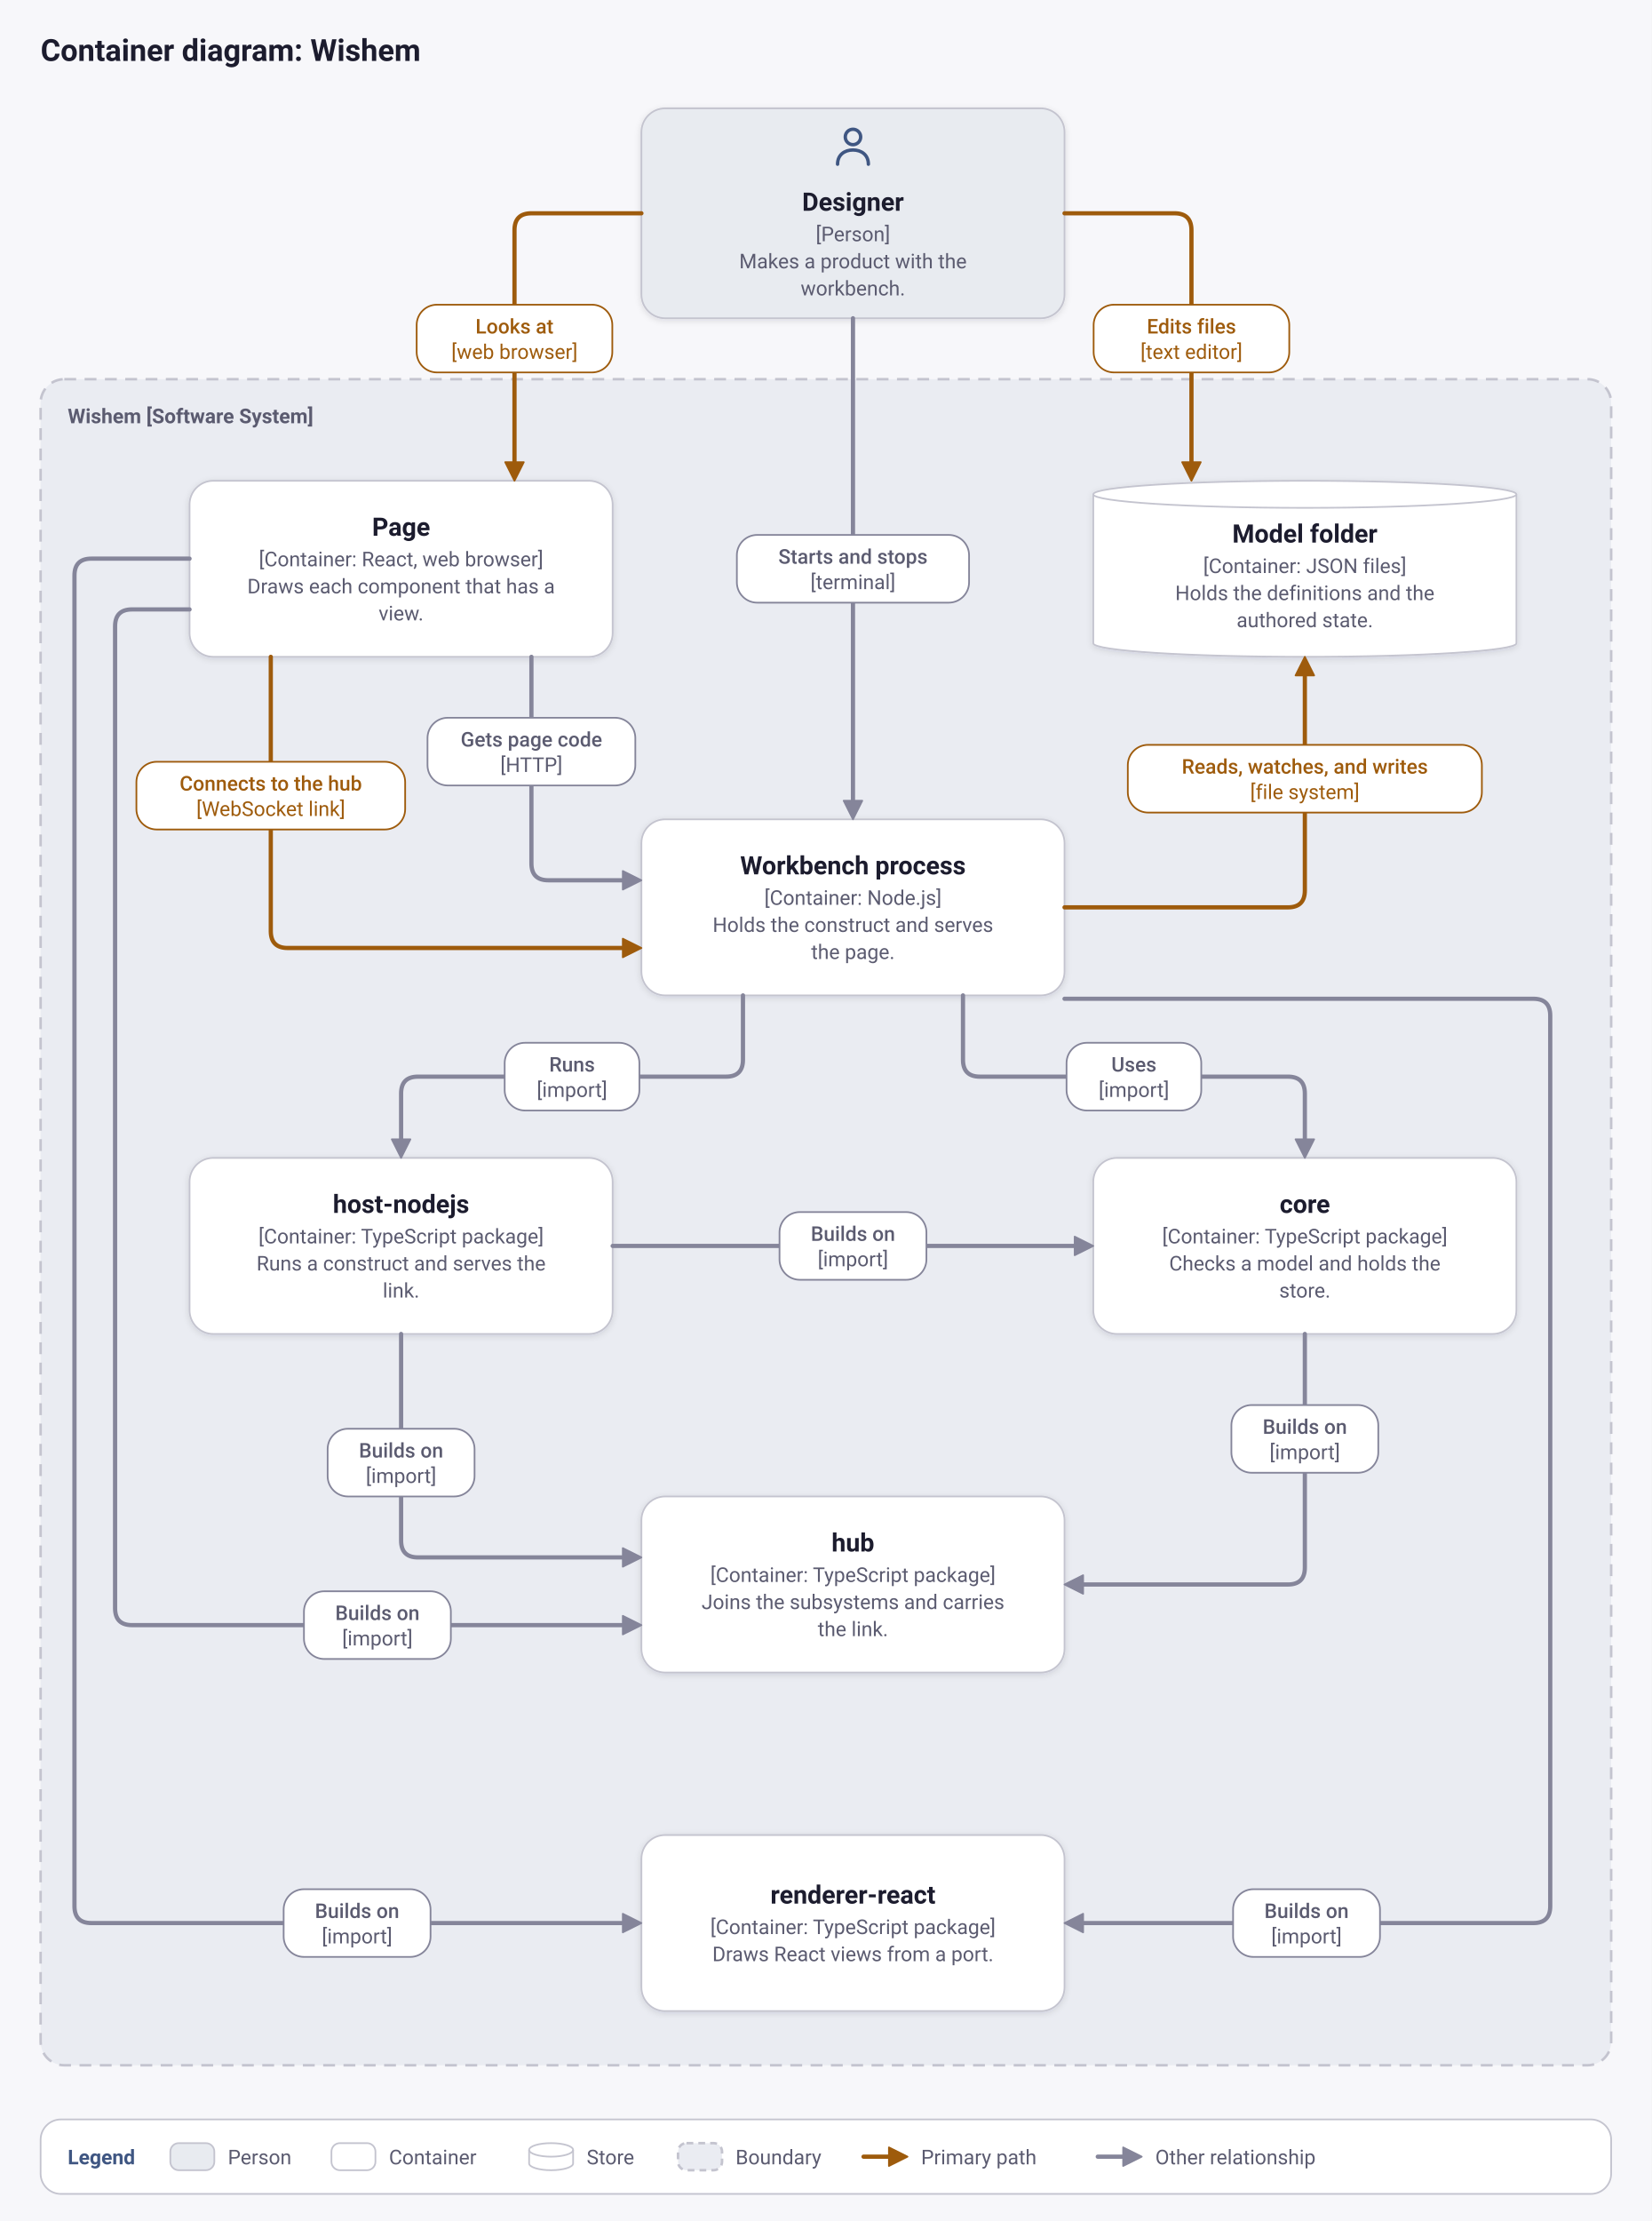
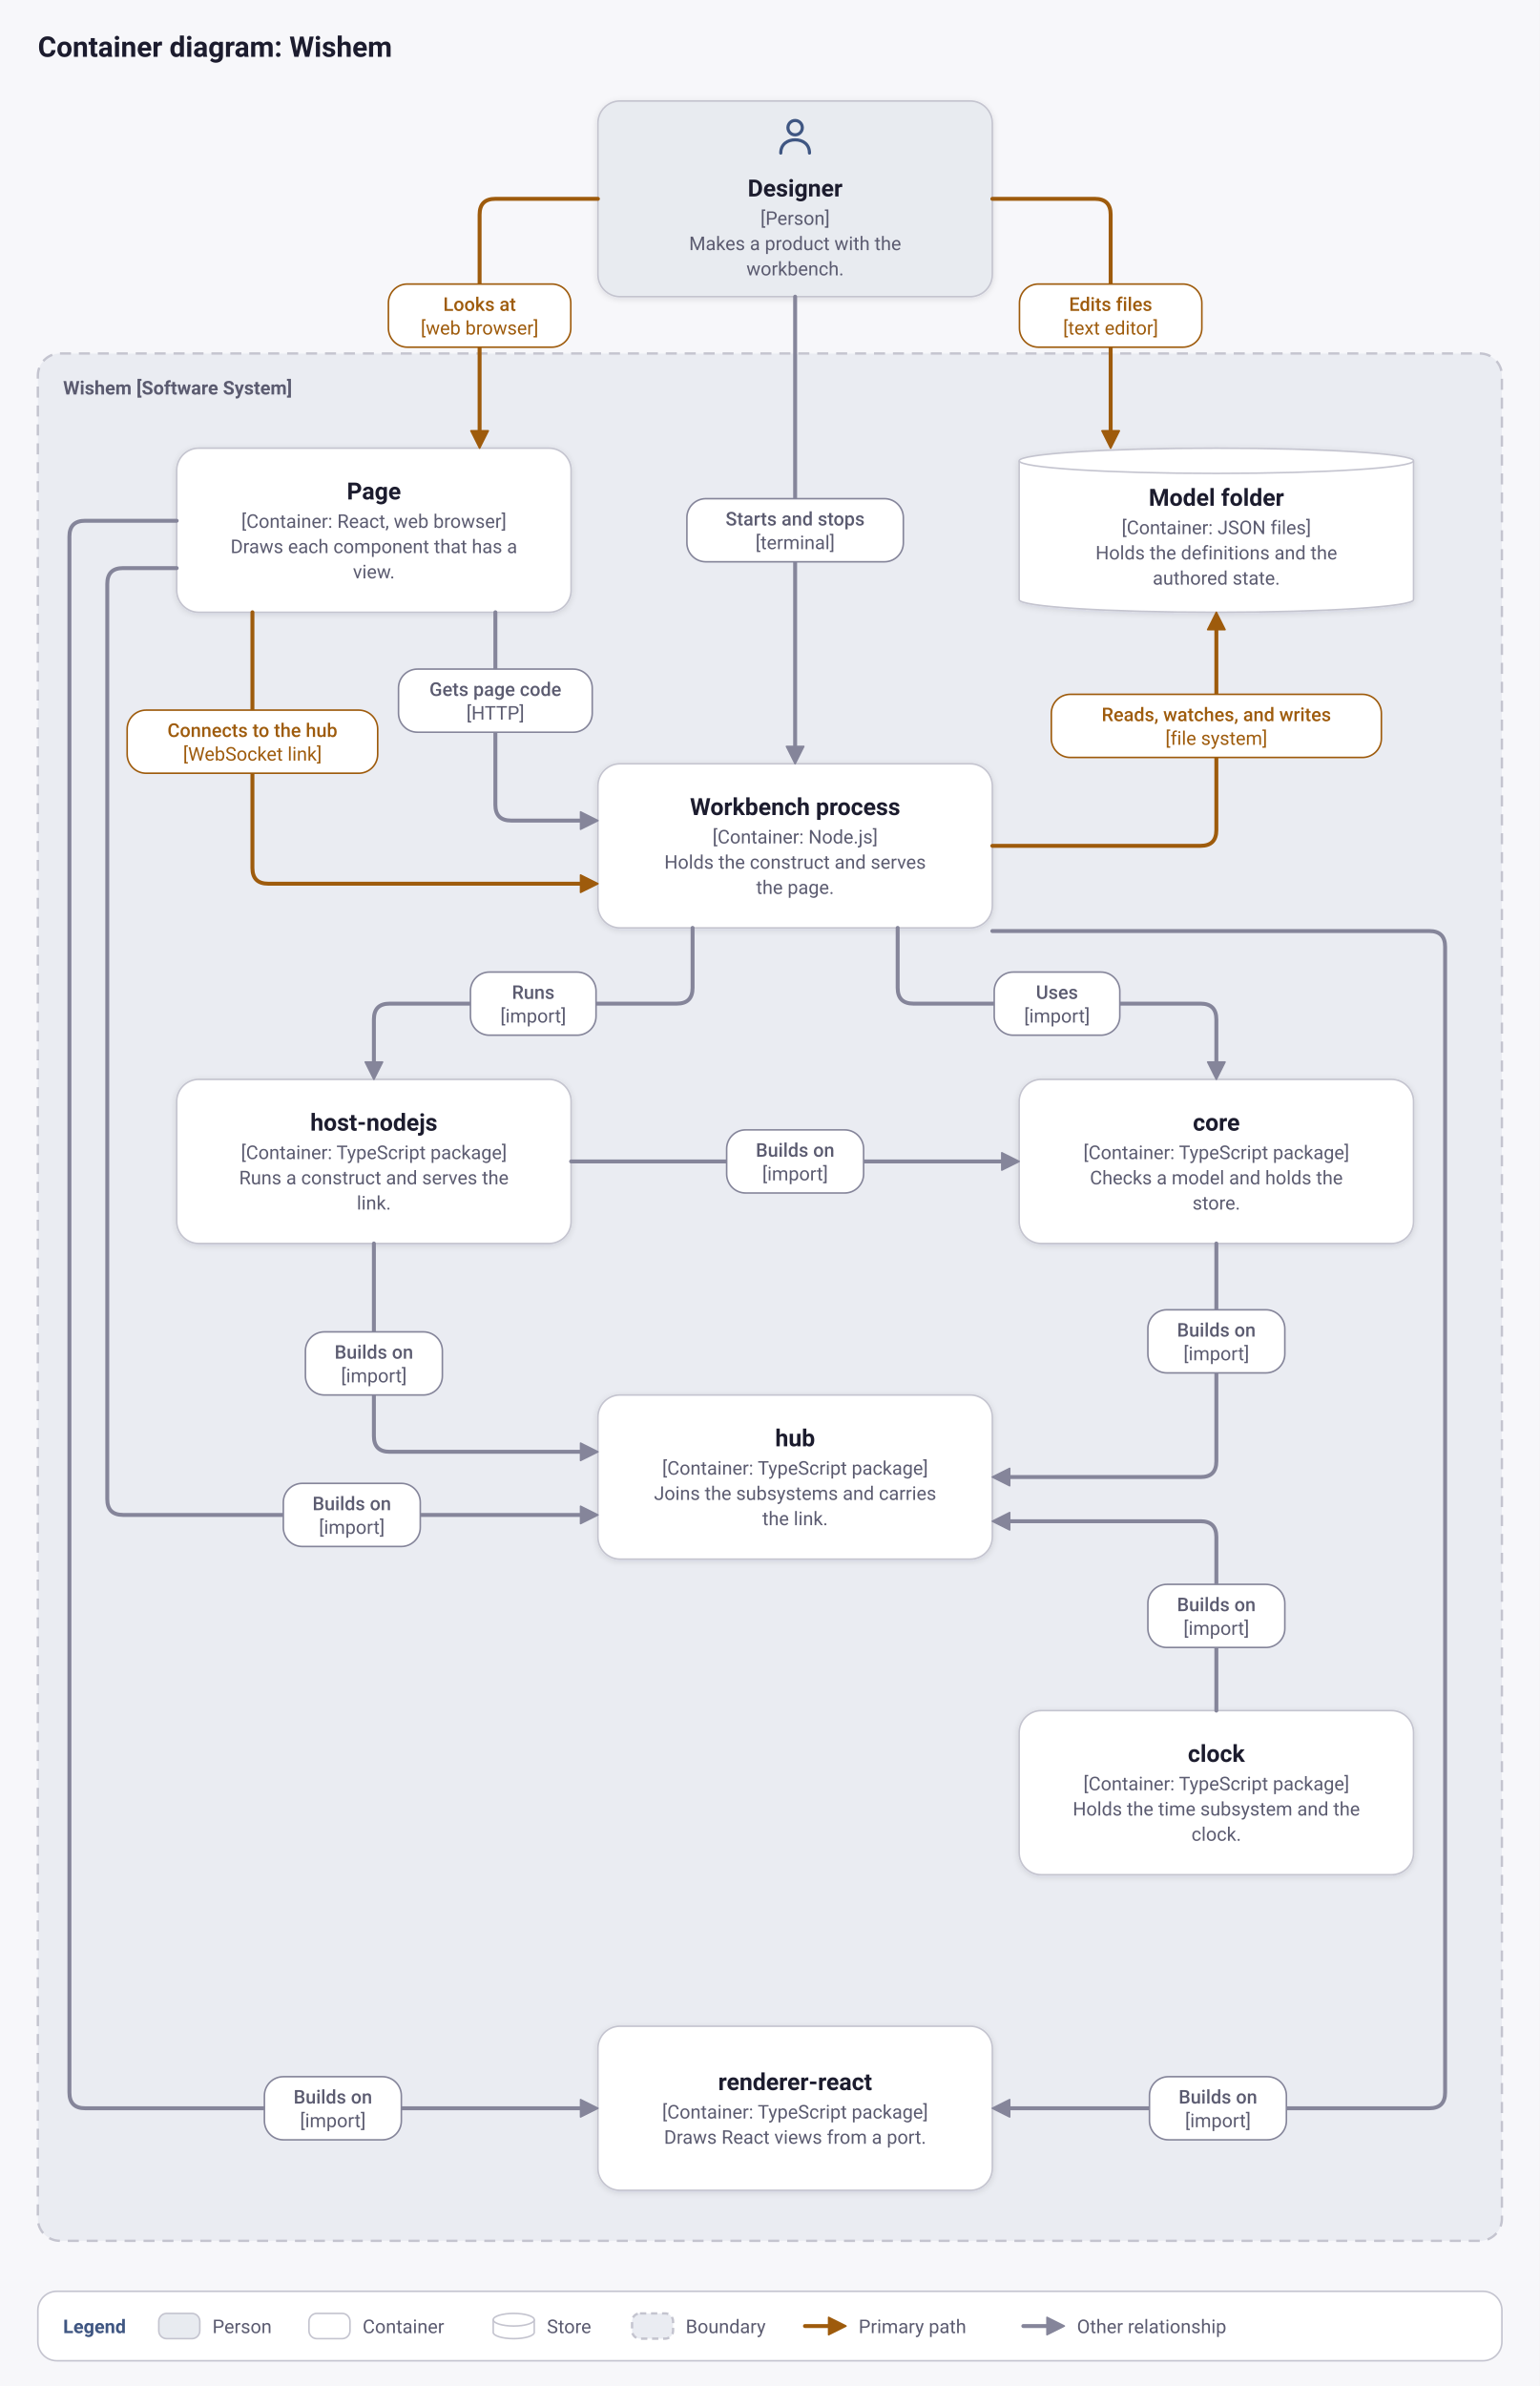
- <svg xmlns="http://www.w3.org/2000/svg" viewBox="0 0 976 1312" width="976" height="1312" role="img" aria-labelledby="title desc">
+ <svg xmlns="http://www.w3.org/2000/svg" viewBox="0 0 976 1512" width="976" height="1512" role="img" aria-labelledby="title desc">
  <defs>
    <filter id="shadow" x="-10%" y="-10%" width="120%" height="130%">
      <feDropShadow dx="0" dy="1" stdDeviation="2" flood-color="#17172a" flood-opacity="0.12" />
    </filter>
  </defs>
-   <rect width="976" height="1312" fill="#f7f7fa" />
+   <rect width="976" height="1512" fill="#f7f7fa" />
  <text x="24" y="36" font-family="system-ui, -apple-system, 'Segoe UI', Roboto, 'Helvetica Neue', Arial, sans-serif" font-weight="600" font-size="18" fill="#1c1c2e" text-anchor="start">Container diagram: Wishem</text>
-   <rect x="24" y="224" width="928" height="996" rx="14" fill="#eaecf2" stroke="#c4c4cf" stroke-width="1.5" stroke-dasharray="7 5" />
+   <rect x="24" y="224" width="928" height="1196" rx="14" fill="#eaecf2" stroke="#c4c4cf" stroke-width="1.5" stroke-dasharray="7 5" />
  <text x="40" y="250" font-family="system-ui, -apple-system, 'Segoe UI', Roboto, 'Helvetica Neue', Arial, sans-serif" font-weight="600" font-size="12" fill="#5b5b70" text-anchor="start">Wishem [Software System]</text>
  <rect x="379" y="64" width="250" height="124" rx="14" fill="#e8ebf0" stroke="#c4c4cf" filter="url(#shadow)" />
  <g transform="translate(490 72.5) scale(0.7)" fill="none" stroke="#3f5682" stroke-width="2.86" stroke-linecap="round" stroke-linejoin="round">
    <circle cx="20" cy="12" r="6.5" />
    <path d="M7 35c0-8 6-12 13-12s13 4 13 12" />
  </g>
  <text x="504" y="124.5" font-family="system-ui, -apple-system, 'Segoe UI', Roboto, 'Helvetica Neue', Arial, sans-serif" font-weight="600" font-size="15" fill="#1c1c2e" text-anchor="middle">Designer</text>
  <text x="504" y="142.5" font-family="system-ui, -apple-system, 'Segoe UI', Roboto, 'Helvetica Neue', Arial, sans-serif" font-weight="400" font-size="12" fill="#5b5b70" text-anchor="middle">[Person]</text>
  <text x="504" y="158.5" font-family="system-ui, -apple-system, 'Segoe UI', Roboto, 'Helvetica Neue', Arial, sans-serif" font-weight="400" font-size="12" fill="#5b5b70" text-anchor="middle">Makes a product with the</text>
  <text x="504" y="174.5" font-family="system-ui, -apple-system, 'Segoe UI', Roboto, 'Helvetica Neue', Arial, sans-serif" font-weight="400" font-size="12" fill="#5b5b70" text-anchor="middle">workbench.</text>
  <rect x="112" y="284" width="250" height="104" rx="14" fill="#ffffff" stroke="#c4c4cf" filter="url(#shadow)" />
  <text x="237" y="316.5" font-family="system-ui, -apple-system, 'Segoe UI', Roboto, 'Helvetica Neue', Arial, sans-serif" font-weight="600" font-size="15" fill="#1c1c2e" text-anchor="middle">Page</text>
  <text x="237" y="334.5" font-family="system-ui, -apple-system, 'Segoe UI', Roboto, 'Helvetica Neue', Arial, sans-serif" font-weight="400" font-size="12" fill="#5b5b70" text-anchor="middle">[Container: React, web browser]</text>
  <text x="237" y="350.5" font-family="system-ui, -apple-system, 'Segoe UI', Roboto, 'Helvetica Neue', Arial, sans-serif" font-weight="400" font-size="12" fill="#5b5b70" text-anchor="middle">Draws each component that has a</text>
  <text x="237" y="366.5" font-family="system-ui, -apple-system, 'Segoe UI', Roboto, 'Helvetica Neue', Arial, sans-serif" font-weight="400" font-size="12" fill="#5b5b70" text-anchor="middle">view.</text>
  <path d="M646 292 a125 8 0 0 1 250 0 v88 a125 8 0 0 1 -250 0 z" fill="#ffffff" stroke="#c4c4cf" filter="url(#shadow)" />
  <path d="M646 292 a125 8 0 0 0 250 0" fill="none" stroke="#c4c4cf" />
  <text x="771" y="320.5" font-family="system-ui, -apple-system, 'Segoe UI', Roboto, 'Helvetica Neue', Arial, sans-serif" font-weight="600" font-size="15" fill="#1c1c2e" text-anchor="middle">Model folder</text>
  <text x="771" y="338.5" font-family="system-ui, -apple-system, 'Segoe UI', Roboto, 'Helvetica Neue', Arial, sans-serif" font-weight="400" font-size="12" fill="#5b5b70" text-anchor="middle">[Container: JSON files]</text>
  <text x="771" y="354.5" font-family="system-ui, -apple-system, 'Segoe UI', Roboto, 'Helvetica Neue', Arial, sans-serif" font-weight="400" font-size="12" fill="#5b5b70" text-anchor="middle">Holds the definitions and the</text>
  <text x="771" y="370.5" font-family="system-ui, -apple-system, 'Segoe UI', Roboto, 'Helvetica Neue', Arial, sans-serif" font-weight="400" font-size="12" fill="#5b5b70" text-anchor="middle">authored state.</text>
  <rect x="379" y="484" width="250" height="104" rx="14" fill="#ffffff" stroke="#c4c4cf" filter="url(#shadow)" />
  <text x="504" y="516.5" font-family="system-ui, -apple-system, 'Segoe UI', Roboto, 'Helvetica Neue', Arial, sans-serif" font-weight="600" font-size="15" fill="#1c1c2e" text-anchor="middle">Workbench process</text>
  <text x="504" y="534.5" font-family="system-ui, -apple-system, 'Segoe UI', Roboto, 'Helvetica Neue', Arial, sans-serif" font-weight="400" font-size="12" fill="#5b5b70" text-anchor="middle">[Container: Node.js]</text>
  <text x="504" y="550.5" font-family="system-ui, -apple-system, 'Segoe UI', Roboto, 'Helvetica Neue', Arial, sans-serif" font-weight="400" font-size="12" fill="#5b5b70" text-anchor="middle">Holds the construct and serves</text>
  <text x="504" y="566.5" font-family="system-ui, -apple-system, 'Segoe UI', Roboto, 'Helvetica Neue', Arial, sans-serif" font-weight="400" font-size="12" fill="#5b5b70" text-anchor="middle">the page.</text>
  <rect x="112" y="684" width="250" height="104" rx="14" fill="#ffffff" stroke="#c4c4cf" filter="url(#shadow)" />
  <text x="237" y="716.5" font-family="system-ui, -apple-system, 'Segoe UI', Roboto, 'Helvetica Neue', Arial, sans-serif" font-weight="600" font-size="15" fill="#1c1c2e" text-anchor="middle">host-nodejs</text>
  <text x="237" y="734.5" font-family="system-ui, -apple-system, 'Segoe UI', Roboto, 'Helvetica Neue', Arial, sans-serif" font-weight="400" font-size="12" fill="#5b5b70" text-anchor="middle">[Container: TypeScript package]</text>
  <text x="237" y="750.5" font-family="system-ui, -apple-system, 'Segoe UI', Roboto, 'Helvetica Neue', Arial, sans-serif" font-weight="400" font-size="12" fill="#5b5b70" text-anchor="middle">Runs a construct and serves the</text>
  <text x="237" y="766.5" font-family="system-ui, -apple-system, 'Segoe UI', Roboto, 'Helvetica Neue', Arial, sans-serif" font-weight="400" font-size="12" fill="#5b5b70" text-anchor="middle">link.</text>
  <rect x="646" y="684" width="250" height="104" rx="14" fill="#ffffff" stroke="#c4c4cf" filter="url(#shadow)" />
  <text x="771" y="716.5" font-family="system-ui, -apple-system, 'Segoe UI', Roboto, 'Helvetica Neue', Arial, sans-serif" font-weight="600" font-size="15" fill="#1c1c2e" text-anchor="middle">core</text>
  <text x="771" y="734.5" font-family="system-ui, -apple-system, 'Segoe UI', Roboto, 'Helvetica Neue', Arial, sans-serif" font-weight="400" font-size="12" fill="#5b5b70" text-anchor="middle">[Container: TypeScript package]</text>
  <text x="771" y="750.5" font-family="system-ui, -apple-system, 'Segoe UI', Roboto, 'Helvetica Neue', Arial, sans-serif" font-weight="400" font-size="12" fill="#5b5b70" text-anchor="middle">Checks a model and holds the</text>
  <text x="771" y="766.5" font-family="system-ui, -apple-system, 'Segoe UI', Roboto, 'Helvetica Neue', Arial, sans-serif" font-weight="400" font-size="12" fill="#5b5b70" text-anchor="middle">store.</text>
  <rect x="379" y="884" width="250" height="104" rx="14" fill="#ffffff" stroke="#c4c4cf" filter="url(#shadow)" />
  <text x="504" y="916.5" font-family="system-ui, -apple-system, 'Segoe UI', Roboto, 'Helvetica Neue', Arial, sans-serif" font-weight="600" font-size="15" fill="#1c1c2e" text-anchor="middle">hub</text>
  <text x="504" y="934.5" font-family="system-ui, -apple-system, 'Segoe UI', Roboto, 'Helvetica Neue', Arial, sans-serif" font-weight="400" font-size="12" fill="#5b5b70" text-anchor="middle">[Container: TypeScript package]</text>
  <text x="504" y="950.5" font-family="system-ui, -apple-system, 'Segoe UI', Roboto, 'Helvetica Neue', Arial, sans-serif" font-weight="400" font-size="12" fill="#5b5b70" text-anchor="middle">Joins the subsystems and carries</text>
  <text x="504" y="966.5" font-family="system-ui, -apple-system, 'Segoe UI', Roboto, 'Helvetica Neue', Arial, sans-serif" font-weight="400" font-size="12" fill="#5b5b70" text-anchor="middle">the link.</text>
-   <rect x="379" y="1084" width="250" height="104" rx="14" fill="#ffffff" stroke="#c4c4cf" filter="url(#shadow)" />
-   <text x="504" y="1124.5" font-family="system-ui, -apple-system, 'Segoe UI', Roboto, 'Helvetica Neue', Arial, sans-serif" font-weight="600" font-size="15" fill="#1c1c2e" text-anchor="middle">renderer-react</text>
-   <text x="504" y="1142.5" font-family="system-ui, -apple-system, 'Segoe UI', Roboto, 'Helvetica Neue', Arial, sans-serif" font-weight="400" font-size="12" fill="#5b5b70" text-anchor="middle">[Container: TypeScript package]</text>
-   <text x="504" y="1158.5" font-family="system-ui, -apple-system, 'Segoe UI', Roboto, 'Helvetica Neue', Arial, sans-serif" font-weight="400" font-size="12" fill="#5b5b70" text-anchor="middle">Draws React views from a port.</text>
+   <rect x="379" y="1284" width="250" height="104" rx="14" fill="#ffffff" stroke="#c4c4cf" filter="url(#shadow)" />
+   <text x="504" y="1324.5" font-family="system-ui, -apple-system, 'Segoe UI', Roboto, 'Helvetica Neue', Arial, sans-serif" font-weight="600" font-size="15" fill="#1c1c2e" text-anchor="middle">renderer-react</text>
+   <text x="504" y="1342.5" font-family="system-ui, -apple-system, 'Segoe UI', Roboto, 'Helvetica Neue', Arial, sans-serif" font-weight="400" font-size="12" fill="#5b5b70" text-anchor="middle">[Container: TypeScript package]</text>
+   <text x="504" y="1358.5" font-family="system-ui, -apple-system, 'Segoe UI', Roboto, 'Helvetica Neue', Arial, sans-serif" font-weight="400" font-size="12" fill="#5b5b70" text-anchor="middle">Draws React views from a port.</text>
+   <rect x="646" y="1084" width="250" height="104" rx="14" fill="#ffffff" stroke="#c4c4cf" filter="url(#shadow)" />
+   <text x="771" y="1116.5" font-family="system-ui, -apple-system, 'Segoe UI', Roboto, 'Helvetica Neue', Arial, sans-serif" font-weight="600" font-size="15" fill="#1c1c2e" text-anchor="middle">clock</text>
+   <text x="771" y="1134.5" font-family="system-ui, -apple-system, 'Segoe UI', Roboto, 'Helvetica Neue', Arial, sans-serif" font-weight="400" font-size="12" fill="#5b5b70" text-anchor="middle">[Container: TypeScript package]</text>
+   <text x="771" y="1150.5" font-family="system-ui, -apple-system, 'Segoe UI', Roboto, 'Helvetica Neue', Arial, sans-serif" font-weight="400" font-size="12" fill="#5b5b70" text-anchor="middle">Holds the time subsystem and the</text>
+   <text x="771" y="1166.5" font-family="system-ui, -apple-system, 'Segoe UI', Roboto, 'Helvetica Neue', Arial, sans-serif" font-weight="400" font-size="12" fill="#5b5b70" text-anchor="middle">clock.</text>
  <path d="M379 126 L314 126 Q304 126 304 136 L304 274" fill="none" stroke="#9e5b0c" stroke-width="2.5" stroke-linecap="round" stroke-linejoin="round" />
  <polygon points="304,284 298.5,273 309.5,273" fill="#9e5b0c" stroke="#9e5b0c" stroke-width="1" stroke-linejoin="round" />
  <rect x="246.2" y="180" width="115.6" height="40" rx="12" fill="#ffffff" stroke="#9e5b0c" />
  <text x="304" y="197" font-family="system-ui, -apple-system, 'Segoe UI', Roboto, 'Helvetica Neue', Arial, sans-serif" font-weight="500" font-size="12" fill="#9e5b0c" text-anchor="middle">Looks at</text>
  <text x="304" y="212" font-family="system-ui, -apple-system, 'Segoe UI', Roboto, 'Helvetica Neue', Arial, sans-serif" font-weight="400" font-size="12" fill="#9e5b0c" text-anchor="middle">[web browser]</text>
  <path d="M629 126 L694 126 Q704 126 704 136 L704 274" fill="none" stroke="#9e5b0c" stroke-width="2.5" stroke-linecap="round" stroke-linejoin="round" />
  <polygon points="704,284 698.5,273 709.5,273" fill="#9e5b0c" stroke="#9e5b0c" stroke-width="1" stroke-linejoin="round" />
  <rect x="646.2" y="180" width="115.6" height="40" rx="12" fill="#ffffff" stroke="#9e5b0c" />
  <text x="704" y="197" font-family="system-ui, -apple-system, 'Segoe UI', Roboto, 'Helvetica Neue', Arial, sans-serif" font-weight="500" font-size="12" fill="#9e5b0c" text-anchor="middle">Edits files</text>
  <text x="704" y="212" font-family="system-ui, -apple-system, 'Segoe UI', Roboto, 'Helvetica Neue', Arial, sans-serif" font-weight="400" font-size="12" fill="#9e5b0c" text-anchor="middle">[text editor]</text>
  <path d="M629 536 L761 536 Q771 536 771 526 L771 398" fill="none" stroke="#9e5b0c" stroke-width="2.5" stroke-linecap="round" stroke-linejoin="round" />
  <polygon points="771,388 776.5,399 765.5,399" fill="#9e5b0c" stroke="#9e5b0c" stroke-width="1" stroke-linejoin="round" />
  <rect x="666.4" y="440" width="209.2" height="40" rx="12" fill="#ffffff" stroke="#9e5b0c" />
  <text x="771" y="457" font-family="system-ui, -apple-system, 'Segoe UI', Roboto, 'Helvetica Neue', Arial, sans-serif" font-weight="500" font-size="12" fill="#9e5b0c" text-anchor="middle">Reads, watches, and writes</text>
  <text x="771" y="472" font-family="system-ui, -apple-system, 'Segoe UI', Roboto, 'Helvetica Neue', Arial, sans-serif" font-weight="400" font-size="12" fill="#9e5b0c" text-anchor="middle">[file system]</text>
  <path d="M160 388 L160 550 Q160 560 170 560 L369 560" fill="none" stroke="#9e5b0c" stroke-width="2.5" stroke-linecap="round" stroke-linejoin="round" />
  <polygon points="379,560 368,565.5 368,554.5" fill="#9e5b0c" stroke="#9e5b0c" stroke-width="1" stroke-linejoin="round" />
  <rect x="80.6" y="450" width="158.8" height="40" rx="12" fill="#ffffff" stroke="#9e5b0c" />
  <text x="160" y="467" font-family="system-ui, -apple-system, 'Segoe UI', Roboto, 'Helvetica Neue', Arial, sans-serif" font-weight="500" font-size="12" fill="#9e5b0c" text-anchor="middle">Connects to the hub</text>
  <text x="160" y="482" font-family="system-ui, -apple-system, 'Segoe UI', Roboto, 'Helvetica Neue', Arial, sans-serif" font-weight="400" font-size="12" fill="#9e5b0c" text-anchor="middle">[WebSocket link]</text>
  <path d="M504 188 L504 474" fill="none" stroke="#85859a" stroke-width="2.5" stroke-linecap="round" stroke-linejoin="round" />
  <polygon points="504,484 498.5,473 509.5,473" fill="#85859a" stroke="#85859a" stroke-width="1" stroke-linejoin="round" />
  <rect x="435.4" y="316" width="137.2" height="40" rx="12" fill="#ffffff" stroke="#85859a" />
  <text x="504" y="333" font-family="system-ui, -apple-system, 'Segoe UI', Roboto, 'Helvetica Neue', Arial, sans-serif" font-weight="500" font-size="12" fill="#5b5b70" text-anchor="middle">Starts and stops</text>
  <text x="504" y="348" font-family="system-ui, -apple-system, 'Segoe UI', Roboto, 'Helvetica Neue', Arial, sans-serif" font-weight="400" font-size="12" fill="#5b5b70" text-anchor="middle">[terminal]</text>
  <path d="M314 388 L314 510 Q314 520 324 520 L369 520" fill="none" stroke="#85859a" stroke-width="2.5" stroke-linecap="round" stroke-linejoin="round" />
  <polygon points="379,520 368,525.5 368,514.5" fill="#85859a" stroke="#85859a" stroke-width="1" stroke-linejoin="round" />
  <rect x="252.6" y="424" width="122.8" height="40" rx="12" fill="#ffffff" stroke="#85859a" />
  <text x="314" y="441" font-family="system-ui, -apple-system, 'Segoe UI', Roboto, 'Helvetica Neue', Arial, sans-serif" font-weight="500" font-size="12" fill="#5b5b70" text-anchor="middle">Gets page code</text>
  <text x="314" y="456" font-family="system-ui, -apple-system, 'Segoe UI', Roboto, 'Helvetica Neue', Arial, sans-serif" font-weight="400" font-size="12" fill="#5b5b70" text-anchor="middle">[HTTP]</text>
  <path d="M439 588 L439 626 Q439 636 429 636 L247 636 Q237 636 237 646 L237 674" fill="none" stroke="#85859a" stroke-width="2.5" stroke-linecap="round" stroke-linejoin="round" />
  <polygon points="237,684 231.5,673 242.5,673" fill="#85859a" stroke="#85859a" stroke-width="1" stroke-linejoin="round" />
  <rect x="298.2" y="616" width="79.6" height="40" rx="12" fill="#ffffff" stroke="#85859a" />
  <text x="338" y="633" font-family="system-ui, -apple-system, 'Segoe UI', Roboto, 'Helvetica Neue', Arial, sans-serif" font-weight="500" font-size="12" fill="#5b5b70" text-anchor="middle">Runs</text>
  <text x="338" y="648" font-family="system-ui, -apple-system, 'Segoe UI', Roboto, 'Helvetica Neue', Arial, sans-serif" font-weight="400" font-size="12" fill="#5b5b70" text-anchor="middle">[import]</text>
  <path d="M569 588 L569 626 Q569 636 579 636 L761 636 Q771 636 771 646 L771 674" fill="none" stroke="#85859a" stroke-width="2.5" stroke-linecap="round" stroke-linejoin="round" />
  <polygon points="771,684 765.5,673 776.5,673" fill="#85859a" stroke="#85859a" stroke-width="1" stroke-linejoin="round" />
  <rect x="630.2" y="616" width="79.6" height="40" rx="12" fill="#ffffff" stroke="#85859a" />
  <text x="670" y="633" font-family="system-ui, -apple-system, 'Segoe UI', Roboto, 'Helvetica Neue', Arial, sans-serif" font-weight="500" font-size="12" fill="#5b5b70" text-anchor="middle">Uses</text>
  <text x="670" y="648" font-family="system-ui, -apple-system, 'Segoe UI', Roboto, 'Helvetica Neue', Arial, sans-serif" font-weight="400" font-size="12" fill="#5b5b70" text-anchor="middle">[import]</text>
  <path d="M362 736 L636 736" fill="none" stroke="#85859a" stroke-width="2.5" stroke-linecap="round" stroke-linejoin="round" />
  <polygon points="646,736 635,741.5 635,730.5" fill="#85859a" stroke="#85859a" stroke-width="1" stroke-linejoin="round" />
  <rect x="460.6" y="716" width="86.8" height="40" rx="12" fill="#ffffff" stroke="#85859a" />
  <text x="504" y="733" font-family="system-ui, -apple-system, 'Segoe UI', Roboto, 'Helvetica Neue', Arial, sans-serif" font-weight="500" font-size="12" fill="#5b5b70" text-anchor="middle">Builds on</text>
  <text x="504" y="748" font-family="system-ui, -apple-system, 'Segoe UI', Roboto, 'Helvetica Neue', Arial, sans-serif" font-weight="400" font-size="12" fill="#5b5b70" text-anchor="middle">[import]</text>
  <path d="M771 788 L771 926 Q771 936 761 936 L639 936" fill="none" stroke="#85859a" stroke-width="2.5" stroke-linecap="round" stroke-linejoin="round" />
  <polygon points="629,936 640,930.5 640,941.5" fill="#85859a" stroke="#85859a" stroke-width="1" stroke-linejoin="round" />
  <rect x="727.6" y="830" width="86.8" height="40" rx="12" fill="#ffffff" stroke="#85859a" />
  <text x="771" y="847" font-family="system-ui, -apple-system, 'Segoe UI', Roboto, 'Helvetica Neue', Arial, sans-serif" font-weight="500" font-size="12" fill="#5b5b70" text-anchor="middle">Builds on</text>
  <text x="771" y="862" font-family="system-ui, -apple-system, 'Segoe UI', Roboto, 'Helvetica Neue', Arial, sans-serif" font-weight="400" font-size="12" fill="#5b5b70" text-anchor="middle">[import]</text>
  <path d="M237 788 L237 910 Q237 920 247 920 L369 920" fill="none" stroke="#85859a" stroke-width="2.5" stroke-linecap="round" stroke-linejoin="round" />
  <polygon points="379,920 368,925.5 368,914.5" fill="#85859a" stroke="#85859a" stroke-width="1" stroke-linejoin="round" />
  <rect x="193.6" y="844" width="86.8" height="40" rx="12" fill="#ffffff" stroke="#85859a" />
  <text x="237" y="861" font-family="system-ui, -apple-system, 'Segoe UI', Roboto, 'Helvetica Neue', Arial, sans-serif" font-weight="500" font-size="12" fill="#5b5b70" text-anchor="middle">Builds on</text>
  <text x="237" y="876" font-family="system-ui, -apple-system, 'Segoe UI', Roboto, 'Helvetica Neue', Arial, sans-serif" font-weight="400" font-size="12" fill="#5b5b70" text-anchor="middle">[import]</text>
  <path d="M112 360 L78 360 Q68 360 68 370 L68 950 Q68 960 78 960 L369 960" fill="none" stroke="#85859a" stroke-width="2.5" stroke-linecap="round" stroke-linejoin="round" />
  <polygon points="379,960 368,965.5 368,954.5" fill="#85859a" stroke="#85859a" stroke-width="1" stroke-linejoin="round" />
  <rect x="179.6" y="940" width="86.8" height="40" rx="12" fill="#ffffff" stroke="#85859a" />
  <text x="223" y="957" font-family="system-ui, -apple-system, 'Segoe UI', Roboto, 'Helvetica Neue', Arial, sans-serif" font-weight="500" font-size="12" fill="#5b5b70" text-anchor="middle">Builds on</text>
  <text x="223" y="972" font-family="system-ui, -apple-system, 'Segoe UI', Roboto, 'Helvetica Neue', Arial, sans-serif" font-weight="400" font-size="12" fill="#5b5b70" text-anchor="middle">[import]</text>
-   <path d="M112 330 L54 330 Q44 330 44 340 L44 1126 Q44 1136 54 1136 L369 1136" fill="none" stroke="#85859a" stroke-width="2.5" stroke-linecap="round" stroke-linejoin="round" />
-   <polygon points="379,1136 368,1141.5 368,1130.5" fill="#85859a" stroke="#85859a" stroke-width="1" stroke-linejoin="round" />
-   <rect x="167.6" y="1116" width="86.8" height="40" rx="12" fill="#ffffff" stroke="#85859a" />
-   <text x="211" y="1133" font-family="system-ui, -apple-system, 'Segoe UI', Roboto, 'Helvetica Neue', Arial, sans-serif" font-weight="500" font-size="12" fill="#5b5b70" text-anchor="middle">Builds on</text>
-   <text x="211" y="1148" font-family="system-ui, -apple-system, 'Segoe UI', Roboto, 'Helvetica Neue', Arial, sans-serif" font-weight="400" font-size="12" fill="#5b5b70" text-anchor="middle">[import]</text>
-   <path d="M629 590 L906 590 Q916 590 916 600 L916 1126 Q916 1136 906 1136 L639 1136" fill="none" stroke="#85859a" stroke-width="2.5" stroke-linecap="round" stroke-linejoin="round" />
-   <polygon points="629,1136 640,1130.5 640,1141.5" fill="#85859a" stroke="#85859a" stroke-width="1" stroke-linejoin="round" />
-   <rect x="728.6" y="1116" width="86.8" height="40" rx="12" fill="#ffffff" stroke="#85859a" />
-   <text x="772" y="1133" font-family="system-ui, -apple-system, 'Segoe UI', Roboto, 'Helvetica Neue', Arial, sans-serif" font-weight="500" font-size="12" fill="#5b5b70" text-anchor="middle">Builds on</text>
-   <text x="772" y="1148" font-family="system-ui, -apple-system, 'Segoe UI', Roboto, 'Helvetica Neue', Arial, sans-serif" font-weight="400" font-size="12" fill="#5b5b70" text-anchor="middle">[import]</text>
-   <rect x="24" y="1252" width="928" height="44" rx="12" fill="#ffffff" stroke="#c4c4cf" />
-   <text x="40" y="1278.5" font-family="system-ui, -apple-system, 'Segoe UI', Roboto, 'Helvetica Neue', Arial, sans-serif" font-weight="600" font-size="12" fill="#3f5682" text-anchor="start">Legend</text>
-   <rect x="100.64" y="1266" width="26" height="16" rx="5" fill="#e8ebf0" stroke="#c4c4cf" />
-   <text x="134.64" y="1278.5" font-family="system-ui, -apple-system, 'Segoe UI', Roboto, 'Helvetica Neue', Arial, sans-serif" font-weight="400" font-size="12" fill="#5b5b70" text-anchor="start">Person</text>
-   <rect x="195.84" y="1266" width="26" height="16" rx="5" fill="#ffffff" stroke="#c4c4cf" />
-   <text x="229.84" y="1278.5" font-family="system-ui, -apple-system, 'Segoe UI', Roboto, 'Helvetica Neue', Arial, sans-serif" font-weight="400" font-size="12" fill="#5b5b70" text-anchor="start">Container</text>
-   <path d="M312.64 1270 a13 4 0 0 1 26 0 v8 a13 4 0 0 1 -26 0 z" fill="#ffffff" stroke="#c4c4cf" />
-   <path d="M312.64 1270 a13 4 0 0 0 26 0" fill="none" stroke="#c4c4cf" />
-   <text x="346.64" y="1278.5" font-family="system-ui, -apple-system, 'Segoe UI', Roboto, 'Helvetica Neue', Arial, sans-serif" font-weight="400" font-size="12" fill="#5b5b70" text-anchor="start">Store</text>
-   <rect x="400.64" y="1266" width="26" height="16" rx="5" fill="#eaecf2" stroke="#c4c4cf" stroke-width="1.5" stroke-dasharray="4 3" />
-   <text x="434.64" y="1278.5" font-family="system-ui, -apple-system, 'Segoe UI', Roboto, 'Helvetica Neue', Arial, sans-serif" font-weight="400" font-size="12" fill="#5b5b70" text-anchor="start">Boundary</text>
-   <path d="M510.24 1274 L526.24 1274" stroke="#9e5b0c" stroke-width="2.5" stroke-linecap="round" />
-   <polygon points="536.24,1274 525.24,1279.5 525.24,1268.5" fill="#9e5b0c" stroke="#9e5b0c" stroke-width="1" stroke-linejoin="round" />
-   <text x="544.24" y="1278.5" font-family="system-ui, -apple-system, 'Segoe UI', Roboto, 'Helvetica Neue', Arial, sans-serif" font-weight="400" font-size="12" fill="#5b5b70" text-anchor="start">Primary path</text>
-   <path d="M648.64 1274 L664.64 1274" stroke="#85859a" stroke-width="2.5" stroke-linecap="round" />
-   <polygon points="674.64,1274 663.64,1279.5 663.64,1268.5" fill="#85859a" stroke="#85859a" stroke-width="1" stroke-linejoin="round" />
-   <text x="682.64" y="1278.5" font-family="system-ui, -apple-system, 'Segoe UI', Roboto, 'Helvetica Neue', Arial, sans-serif" font-weight="400" font-size="12" fill="#5b5b70" text-anchor="start">Other relationship</text>
+   <path d="M112 330 L54 330 Q44 330 44 340 L44 1326 Q44 1336 54 1336 L369 1336" fill="none" stroke="#85859a" stroke-width="2.5" stroke-linecap="round" stroke-linejoin="round" />
+   <polygon points="379,1336 368,1341.5 368,1330.5" fill="#85859a" stroke="#85859a" stroke-width="1" stroke-linejoin="round" />
+   <rect x="167.6" y="1316" width="86.8" height="40" rx="12" fill="#ffffff" stroke="#85859a" />
+   <text x="211" y="1333" font-family="system-ui, -apple-system, 'Segoe UI', Roboto, 'Helvetica Neue', Arial, sans-serif" font-weight="500" font-size="12" fill="#5b5b70" text-anchor="middle">Builds on</text>
+   <text x="211" y="1348" font-family="system-ui, -apple-system, 'Segoe UI', Roboto, 'Helvetica Neue', Arial, sans-serif" font-weight="400" font-size="12" fill="#5b5b70" text-anchor="middle">[import]</text>
+   <path d="M629 590 L906 590 Q916 590 916 600 L916 1326 Q916 1336 906 1336 L639 1336" fill="none" stroke="#85859a" stroke-width="2.5" stroke-linecap="round" stroke-linejoin="round" />
+   <polygon points="629,1336 640,1330.5 640,1341.5" fill="#85859a" stroke="#85859a" stroke-width="1" stroke-linejoin="round" />
+   <rect x="728.6" y="1316" width="86.8" height="40" rx="12" fill="#ffffff" stroke="#85859a" />
+   <text x="772" y="1333" font-family="system-ui, -apple-system, 'Segoe UI', Roboto, 'Helvetica Neue', Arial, sans-serif" font-weight="500" font-size="12" fill="#5b5b70" text-anchor="middle">Builds on</text>
+   <text x="772" y="1348" font-family="system-ui, -apple-system, 'Segoe UI', Roboto, 'Helvetica Neue', Arial, sans-serif" font-weight="400" font-size="12" fill="#5b5b70" text-anchor="middle">[import]</text>
+   <path d="M771 1084 L771 974 Q771 964 761 964 L639 964" fill="none" stroke="#85859a" stroke-width="2.5" stroke-linecap="round" stroke-linejoin="round" />
+   <polygon points="629,964 640,958.5 640,969.5" fill="#85859a" stroke="#85859a" stroke-width="1" stroke-linejoin="round" />
+   <rect x="727.6" y="1004" width="86.8" height="40" rx="12" fill="#ffffff" stroke="#85859a" />
+   <text x="771" y="1021" font-family="system-ui, -apple-system, 'Segoe UI', Roboto, 'Helvetica Neue', Arial, sans-serif" font-weight="500" font-size="12" fill="#5b5b70" text-anchor="middle">Builds on</text>
+   <text x="771" y="1036" font-family="system-ui, -apple-system, 'Segoe UI', Roboto, 'Helvetica Neue', Arial, sans-serif" font-weight="400" font-size="12" fill="#5b5b70" text-anchor="middle">[import]</text>
+   <rect x="24" y="1452" width="928" height="44" rx="12" fill="#ffffff" stroke="#c4c4cf" />
+   <text x="40" y="1478.5" font-family="system-ui, -apple-system, 'Segoe UI', Roboto, 'Helvetica Neue', Arial, sans-serif" font-weight="600" font-size="12" fill="#3f5682" text-anchor="start">Legend</text>
+   <rect x="100.64" y="1466" width="26" height="16" rx="5" fill="#e8ebf0" stroke="#c4c4cf" />
+   <text x="134.64" y="1478.5" font-family="system-ui, -apple-system, 'Segoe UI', Roboto, 'Helvetica Neue', Arial, sans-serif" font-weight="400" font-size="12" fill="#5b5b70" text-anchor="start">Person</text>
+   <rect x="195.84" y="1466" width="26" height="16" rx="5" fill="#ffffff" stroke="#c4c4cf" />
+   <text x="229.84" y="1478.5" font-family="system-ui, -apple-system, 'Segoe UI', Roboto, 'Helvetica Neue', Arial, sans-serif" font-weight="400" font-size="12" fill="#5b5b70" text-anchor="start">Container</text>
+   <path d="M312.64 1470 a13 4 0 0 1 26 0 v8 a13 4 0 0 1 -26 0 z" fill="#ffffff" stroke="#c4c4cf" />
+   <path d="M312.64 1470 a13 4 0 0 0 26 0" fill="none" stroke="#c4c4cf" />
+   <text x="346.64" y="1478.5" font-family="system-ui, -apple-system, 'Segoe UI', Roboto, 'Helvetica Neue', Arial, sans-serif" font-weight="400" font-size="12" fill="#5b5b70" text-anchor="start">Store</text>
+   <rect x="400.64" y="1466" width="26" height="16" rx="5" fill="#eaecf2" stroke="#c4c4cf" stroke-width="1.5" stroke-dasharray="4 3" />
+   <text x="434.64" y="1478.5" font-family="system-ui, -apple-system, 'Segoe UI', Roboto, 'Helvetica Neue', Arial, sans-serif" font-weight="400" font-size="12" fill="#5b5b70" text-anchor="start">Boundary</text>
+   <path d="M510.24 1474 L526.24 1474" stroke="#9e5b0c" stroke-width="2.5" stroke-linecap="round" />
+   <polygon points="536.24,1474 525.24,1479.5 525.24,1468.5" fill="#9e5b0c" stroke="#9e5b0c" stroke-width="1" stroke-linejoin="round" />
+   <text x="544.24" y="1478.5" font-family="system-ui, -apple-system, 'Segoe UI', Roboto, 'Helvetica Neue', Arial, sans-serif" font-weight="400" font-size="12" fill="#5b5b70" text-anchor="start">Primary path</text>
+   <path d="M648.64 1474 L664.64 1474" stroke="#85859a" stroke-width="2.5" stroke-linecap="round" />
+   <polygon points="674.64,1474 663.64,1479.5 663.64,1468.5" fill="#85859a" stroke="#85859a" stroke-width="1" stroke-linejoin="round" />
+   <text x="682.64" y="1478.5" font-family="system-ui, -apple-system, 'Segoe UI', Roboto, 'Helvetica Neue', Arial, sans-serif" font-weight="400" font-size="12" fill="#5b5b70" text-anchor="start">Other relationship</text>
</svg>
